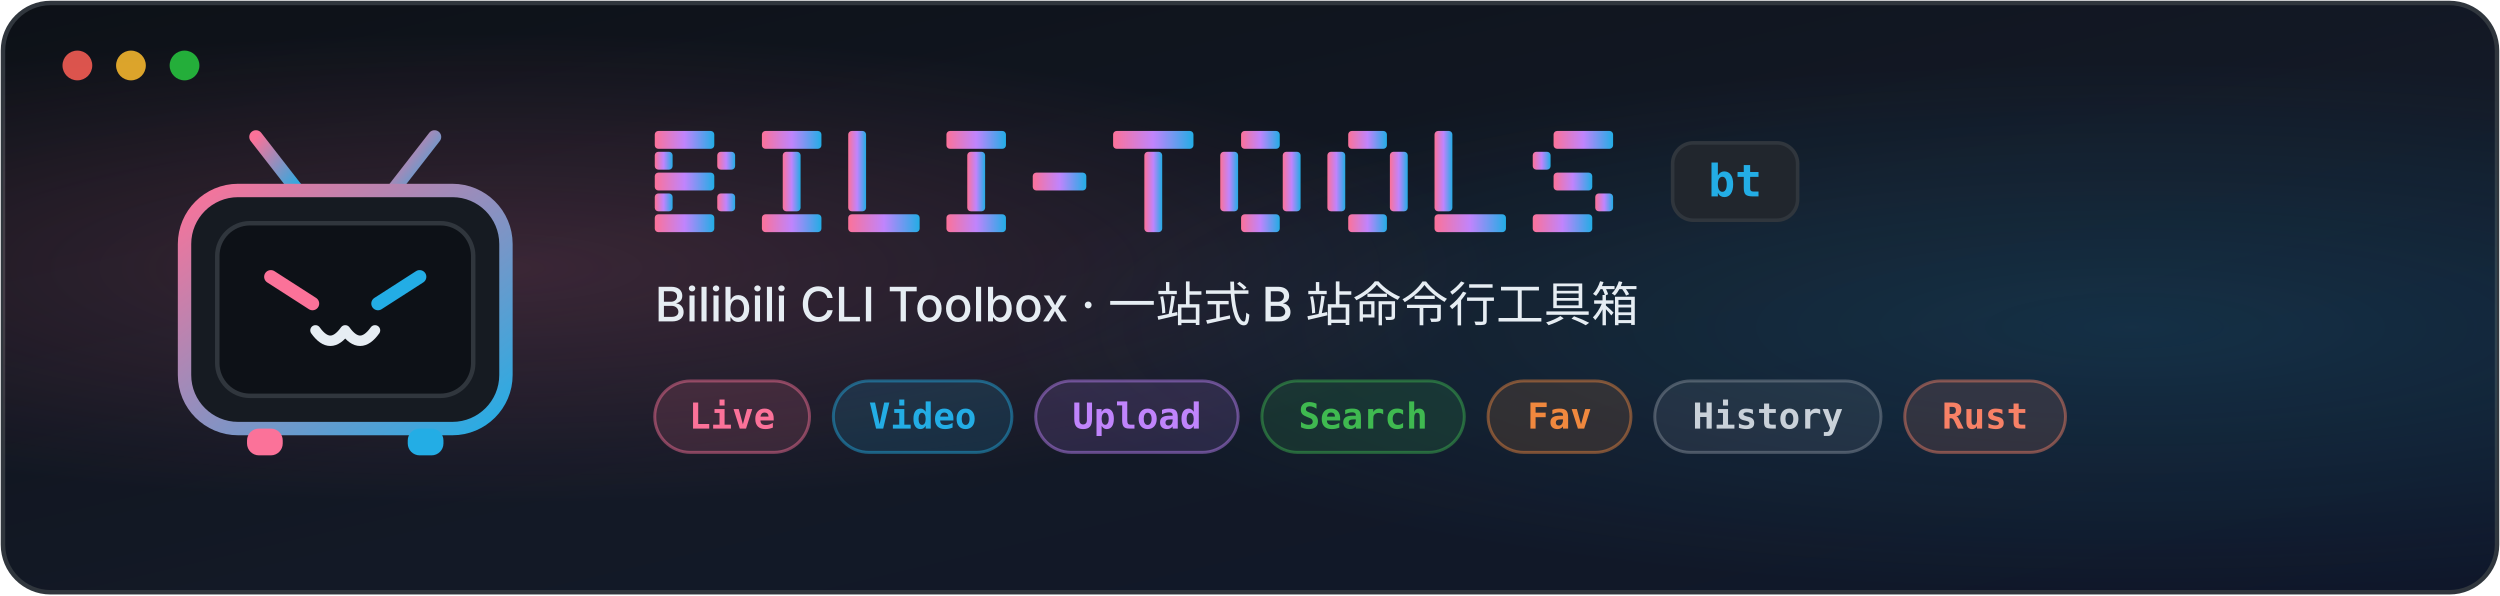
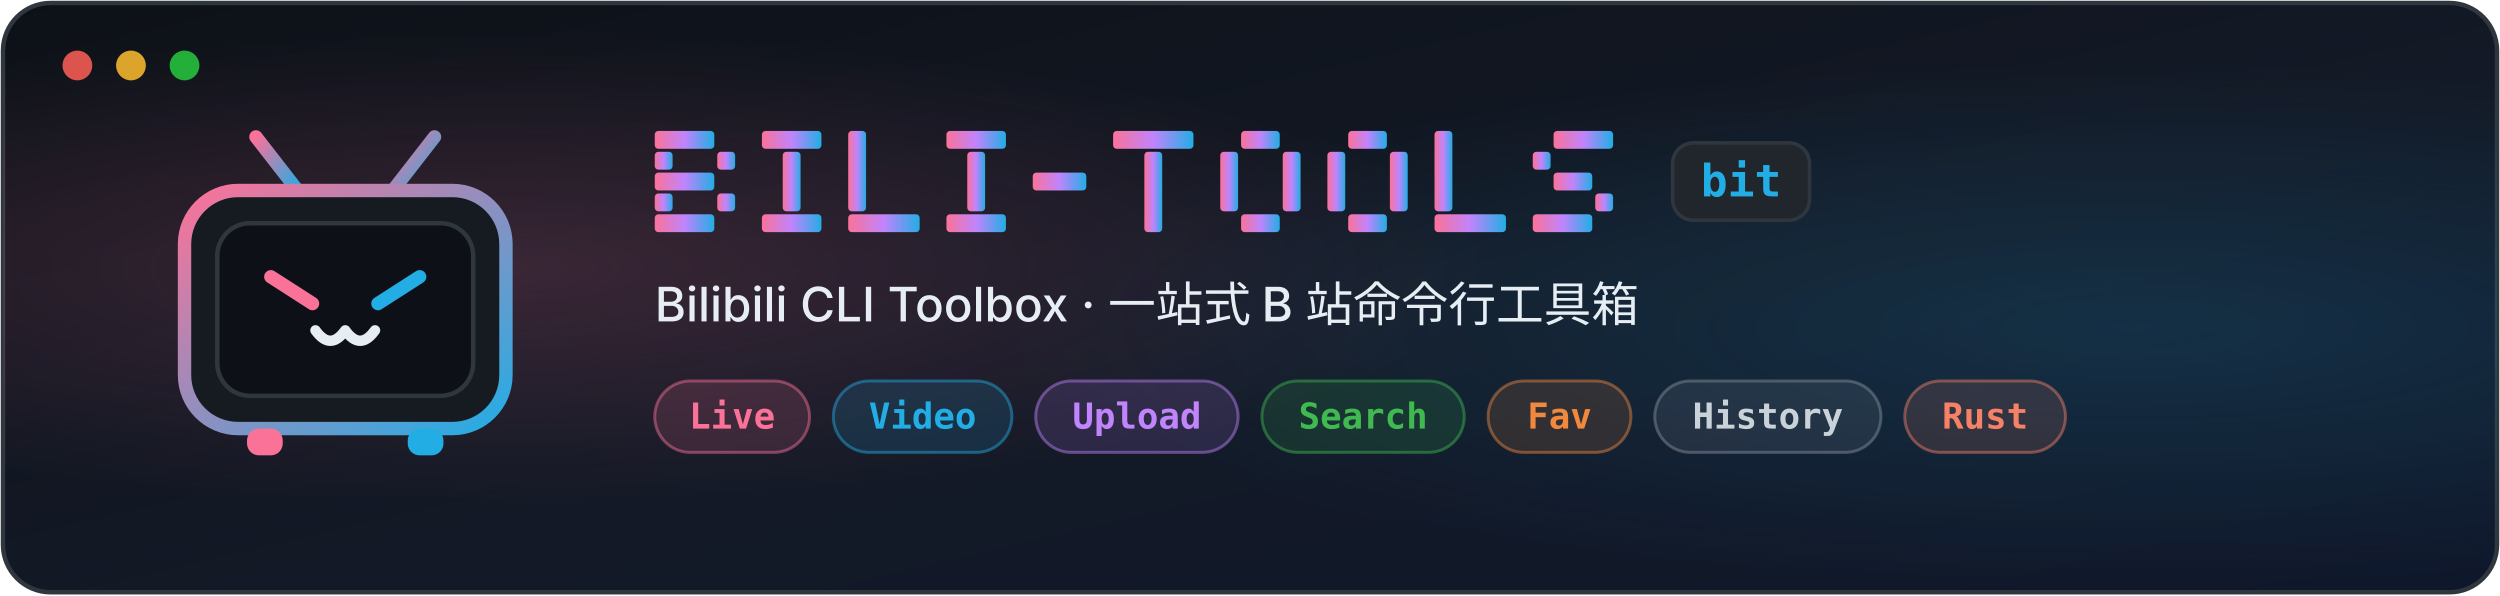
- <svg xmlns="http://www.w3.org/2000/svg" viewBox="0 0 840 200" width="840" height="200" role="img" aria-label="bili-tools (bt) - Bilibili CLI Toolbox">
+ <svg xmlns="http://www.w3.org/2000/svg" viewBox="0 0 840 200" width="840" height="200" role="img" aria-label="bili-tools (bit) - Bilibili CLI Toolbox">
  <defs>
    <linearGradient id="bgGrad" x1="0%" y1="0%" x2="100%" y2="100%">
      <stop offset="0%" stop-color="#0d1117" />
      <stop offset="55%" stop-color="#131926" />
      <stop offset="100%" stop-color="#0f172a" />
    </linearGradient>
    <linearGradient id="biliGrad" x1="0%" y1="0%" x2="100%" y2="0%">
      <stop offset="0%" stop-color="#FB7299" />
      <stop offset="50%" stop-color="#C084FC" />
      <stop offset="100%" stop-color="#23ADE5" />
    </linearGradient>
    <linearGradient id="tvStroke" x1="0%" y1="0%" x2="100%" y2="100%">
      <stop offset="0%" stop-color="#FB7299" />
      <stop offset="100%" stop-color="#23ADE5" />
    </linearGradient>
    <radialGradient id="glowPink" cx="20%" cy="45%" r="40%">
      <stop offset="0%" stop-color="#FB7299" stop-opacity="0.18" />
      <stop offset="100%" stop-color="#FB7299" stop-opacity="0" />
    </radialGradient>
    <radialGradient id="glowBlue" cx="85%" cy="55%" r="45%">
      <stop offset="0%" stop-color="#23ADE5" stop-opacity="0.16" />
      <stop offset="100%" stop-color="#23ADE5" stop-opacity="0" />
    </radialGradient>
  </defs>
  <rect x="1" y="1" width="838" height="198" rx="16" fill="url(#bgGrad)" stroke="#30363d" stroke-width="1.5" />
  <rect x="1" y="1" width="838" height="198" rx="16" fill="url(#glowPink)" />
  <rect x="1" y="1" width="838" height="198" rx="16" fill="url(#glowBlue)" />
  <circle cx="26" cy="22" r="5" fill="#ff5f56" opacity="0.85" />
  <circle cx="44" cy="22" r="5" fill="#ffbd2e" opacity="0.85" />
  <circle cx="62" cy="22" r="5" fill="#27c93f" opacity="0.85" />
  <g transform="translate(52, 40)">
    <line x1="34" y1="6" x2="48" y2="24" stroke="url(#tvStroke)" stroke-width="4.5" stroke-linecap="round" />
    <line x1="94" y1="6" x2="80" y2="24" stroke="url(#tvStroke)" stroke-width="4.5" stroke-linecap="round" />
    <rect x="10" y="24" width="108" height="80" rx="18" fill="#161b22" stroke="url(#tvStroke)" stroke-width="4.5" />
    <rect x="21" y="35" width="86" height="58" rx="11" fill="#0d1117" stroke="#30363d" stroke-width="1.5" />
    <line x1="39" y1="53" x2="53" y2="62" stroke="#FB7299" stroke-width="4.5" stroke-linecap="round" />
    <line x1="89" y1="53" x2="75" y2="62" stroke="#23ADE5" stroke-width="4.5" stroke-linecap="round" />
    <path d="M54 71 Q59 78 64 71 Q69 78 74 71" fill="none" stroke="#e6edf3" stroke-width="3.5" stroke-linecap="round" stroke-linejoin="round" />
    <rect x="31" y="104" width="12" height="9" rx="4" fill="#FB7299" />
    <rect x="85" y="104" width="12" height="9" rx="4" fill="#23ADE5" />
  </g>
  <g transform="translate(220, 44)" fill="url(#biliGrad)">
    <rect x="0" y="0" width="20" height="6" rx="1.2" />
    <rect x="0" y="7" width="6" height="6" rx="1.2" />
    <rect x="21" y="7" width="6" height="6" rx="1.2" />
    <rect x="0" y="14" width="20" height="6" rx="1.2" />
    <rect x="0" y="21" width="6" height="6" rx="1.2" />
    <rect x="21" y="21" width="6" height="6" rx="1.2" />
    <rect x="0" y="28" width="20" height="6" rx="1.2" />
    <rect x="36" y="0" width="20" height="6" rx="1.2" />
    <rect x="43" y="7" width="6" height="20" rx="1.2" />
    <rect x="36" y="28" width="20" height="6" rx="1.2" />
    <rect x="65" y="0" width="6" height="27" rx="1.2" />
    <rect x="65" y="28" width="24" height="6" rx="1.2" />
    <rect x="98" y="0" width="20" height="6" rx="1.2" />
    <rect x="105" y="7" width="6" height="20" rx="1.2" />
    <rect x="98" y="28" width="20" height="6" rx="1.2" />
    <rect x="127" y="14" width="18" height="6" rx="1.2" />
    <rect x="154" y="0" width="27" height="6" rx="1.2" />
    <rect x="164.5" y="7" width="6" height="27" rx="1.2" />
    <rect x="197" y="0" width="13" height="6" rx="1.2" />
    <rect x="190" y="7" width="6" height="20" rx="1.2" />
    <rect x="211" y="7" width="6" height="20" rx="1.2" />
    <rect x="197" y="28" width="13" height="6" rx="1.2" />
    <rect x="233" y="0" width="13" height="6" rx="1.2" />
    <rect x="226" y="7" width="6" height="20" rx="1.2" />
    <rect x="247" y="7" width="6" height="20" rx="1.2" />
    <rect x="233" y="28" width="13" height="6" rx="1.2" />
    <rect x="262" y="0" width="6" height="27" rx="1.2" />
    <rect x="262" y="28" width="24" height="6" rx="1.2" />
    <rect x="302" y="0" width="20" height="6" rx="1.2" />
    <rect x="295" y="7" width="6" height="6" rx="1.2" />
    <rect x="302" y="14" width="13" height="6" rx="1.2" />
    <rect x="316" y="21" width="6" height="6" rx="1.2" />
    <rect x="295" y="28" width="20" height="6" rx="1.2" />
    <g transform="translate(342, 4)">
-       <rect x="0" y="0" width="42" height="26" rx="7" fill="#21262d" stroke="#30363d" stroke-width="1.2" />
-       <text x="21" y="18" text-anchor="middle" font-family="ui-monospace, SFMono-Regular, Menlo, Monaco, Consolas, monospace" font-size="15" font-weight="700" fill="#23ADE5">bt</text>
+       <rect x="0" y="0" width="46" height="26" rx="7" fill="#21262d" stroke="#30363d" stroke-width="1.2" />
+       <text x="23" y="18" text-anchor="middle" font-family="ui-monospace, SFMono-Regular, Menlo, Monaco, Consolas, monospace" font-size="15" font-weight="700" fill="#23ADE5">bit</text>
    </g>
  </g>
  <text x="220" y="108" font-family="ui-sans-serif, system-ui, -apple-system, 'PingFang SC', 'Microsoft YaHei', sans-serif" font-size="16" font-weight="500" fill="#e6edf3">
    Bilibili CLI Toolbox · 一站式 B 站命令行工具箱
  </text>
  <g transform="translate(220, 128)" font-family="ui-monospace, SFMono-Regular, Menlo, Consolas, monospace" font-size="12" font-weight="600">
    <rect x="0" y="0" width="52" height="24" rx="12" fill="#FB7299" fill-opacity="0.14" stroke="#FB7299" stroke-opacity="0.45" />
    <text x="26" y="16" text-anchor="middle" fill="#FB7299">Live</text>
    <rect x="60" y="0" width="60" height="24" rx="12" fill="#23ADE5" fill-opacity="0.14" stroke="#23ADE5" stroke-opacity="0.45" />
    <text x="90" y="16" text-anchor="middle" fill="#23ADE5">Video</text>
    <rect x="128" y="0" width="68" height="24" rx="12" fill="#C084FC" fill-opacity="0.14" stroke="#C084FC" stroke-opacity="0.45" />
    <text x="162" y="16" text-anchor="middle" fill="#C084FC">Upload</text>
    <rect x="204" y="0" width="68" height="24" rx="12" fill="#3FB950" fill-opacity="0.14" stroke="#3FB950" stroke-opacity="0.45" />
    <text x="238" y="16" text-anchor="middle" fill="#3FB950">Search</text>
    <rect x="280" y="0" width="48" height="24" rx="12" fill="#F0883E" fill-opacity="0.14" stroke="#F0883E" stroke-opacity="0.45" />
    <text x="304" y="16" text-anchor="middle" fill="#F0883E">Fav</text>
    <rect x="336" y="0" width="76" height="24" rx="12" fill="#8B949E" fill-opacity="0.14" stroke="#8B949E" stroke-opacity="0.45" />
    <text x="374" y="16" text-anchor="middle" fill="#c9d1d9">History</text>
    <rect x="420" y="0" width="54" height="24" rx="12" fill="#F78166" fill-opacity="0.14" stroke="#F78166" stroke-opacity="0.45" />
    <text x="447" y="16" text-anchor="middle" fill="#F78166">Rust</text>
  </g>
</svg>
